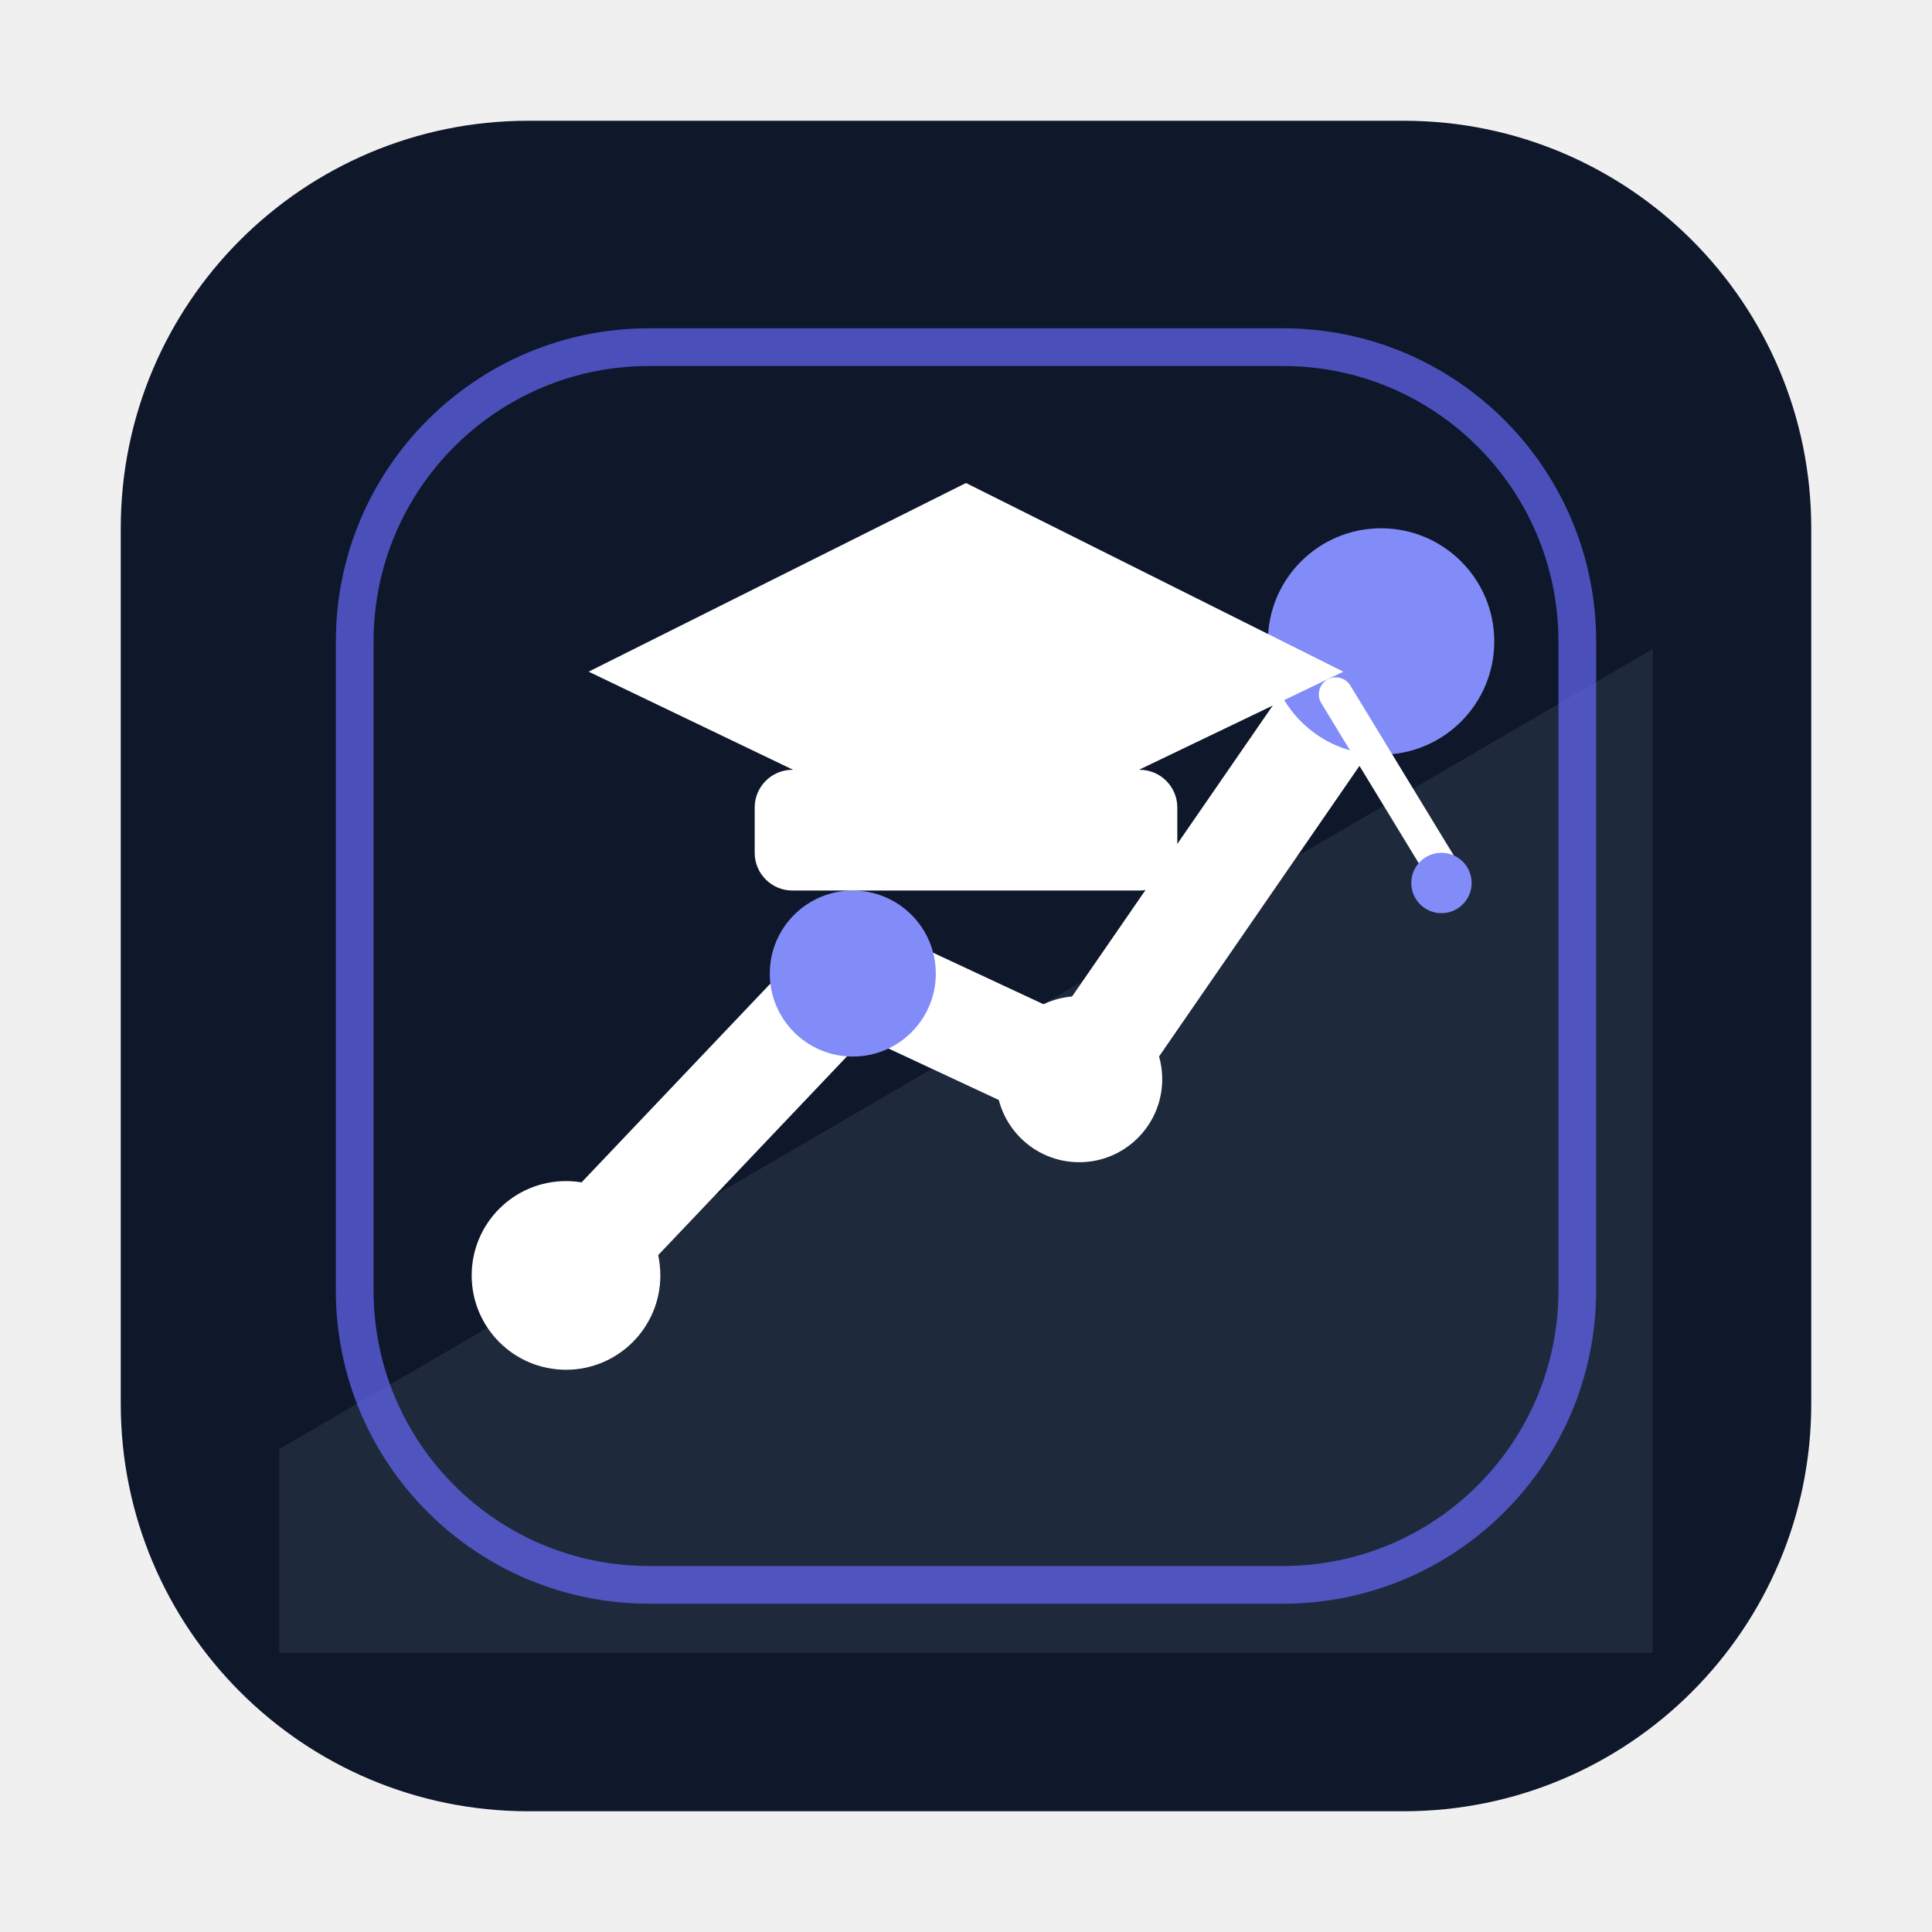
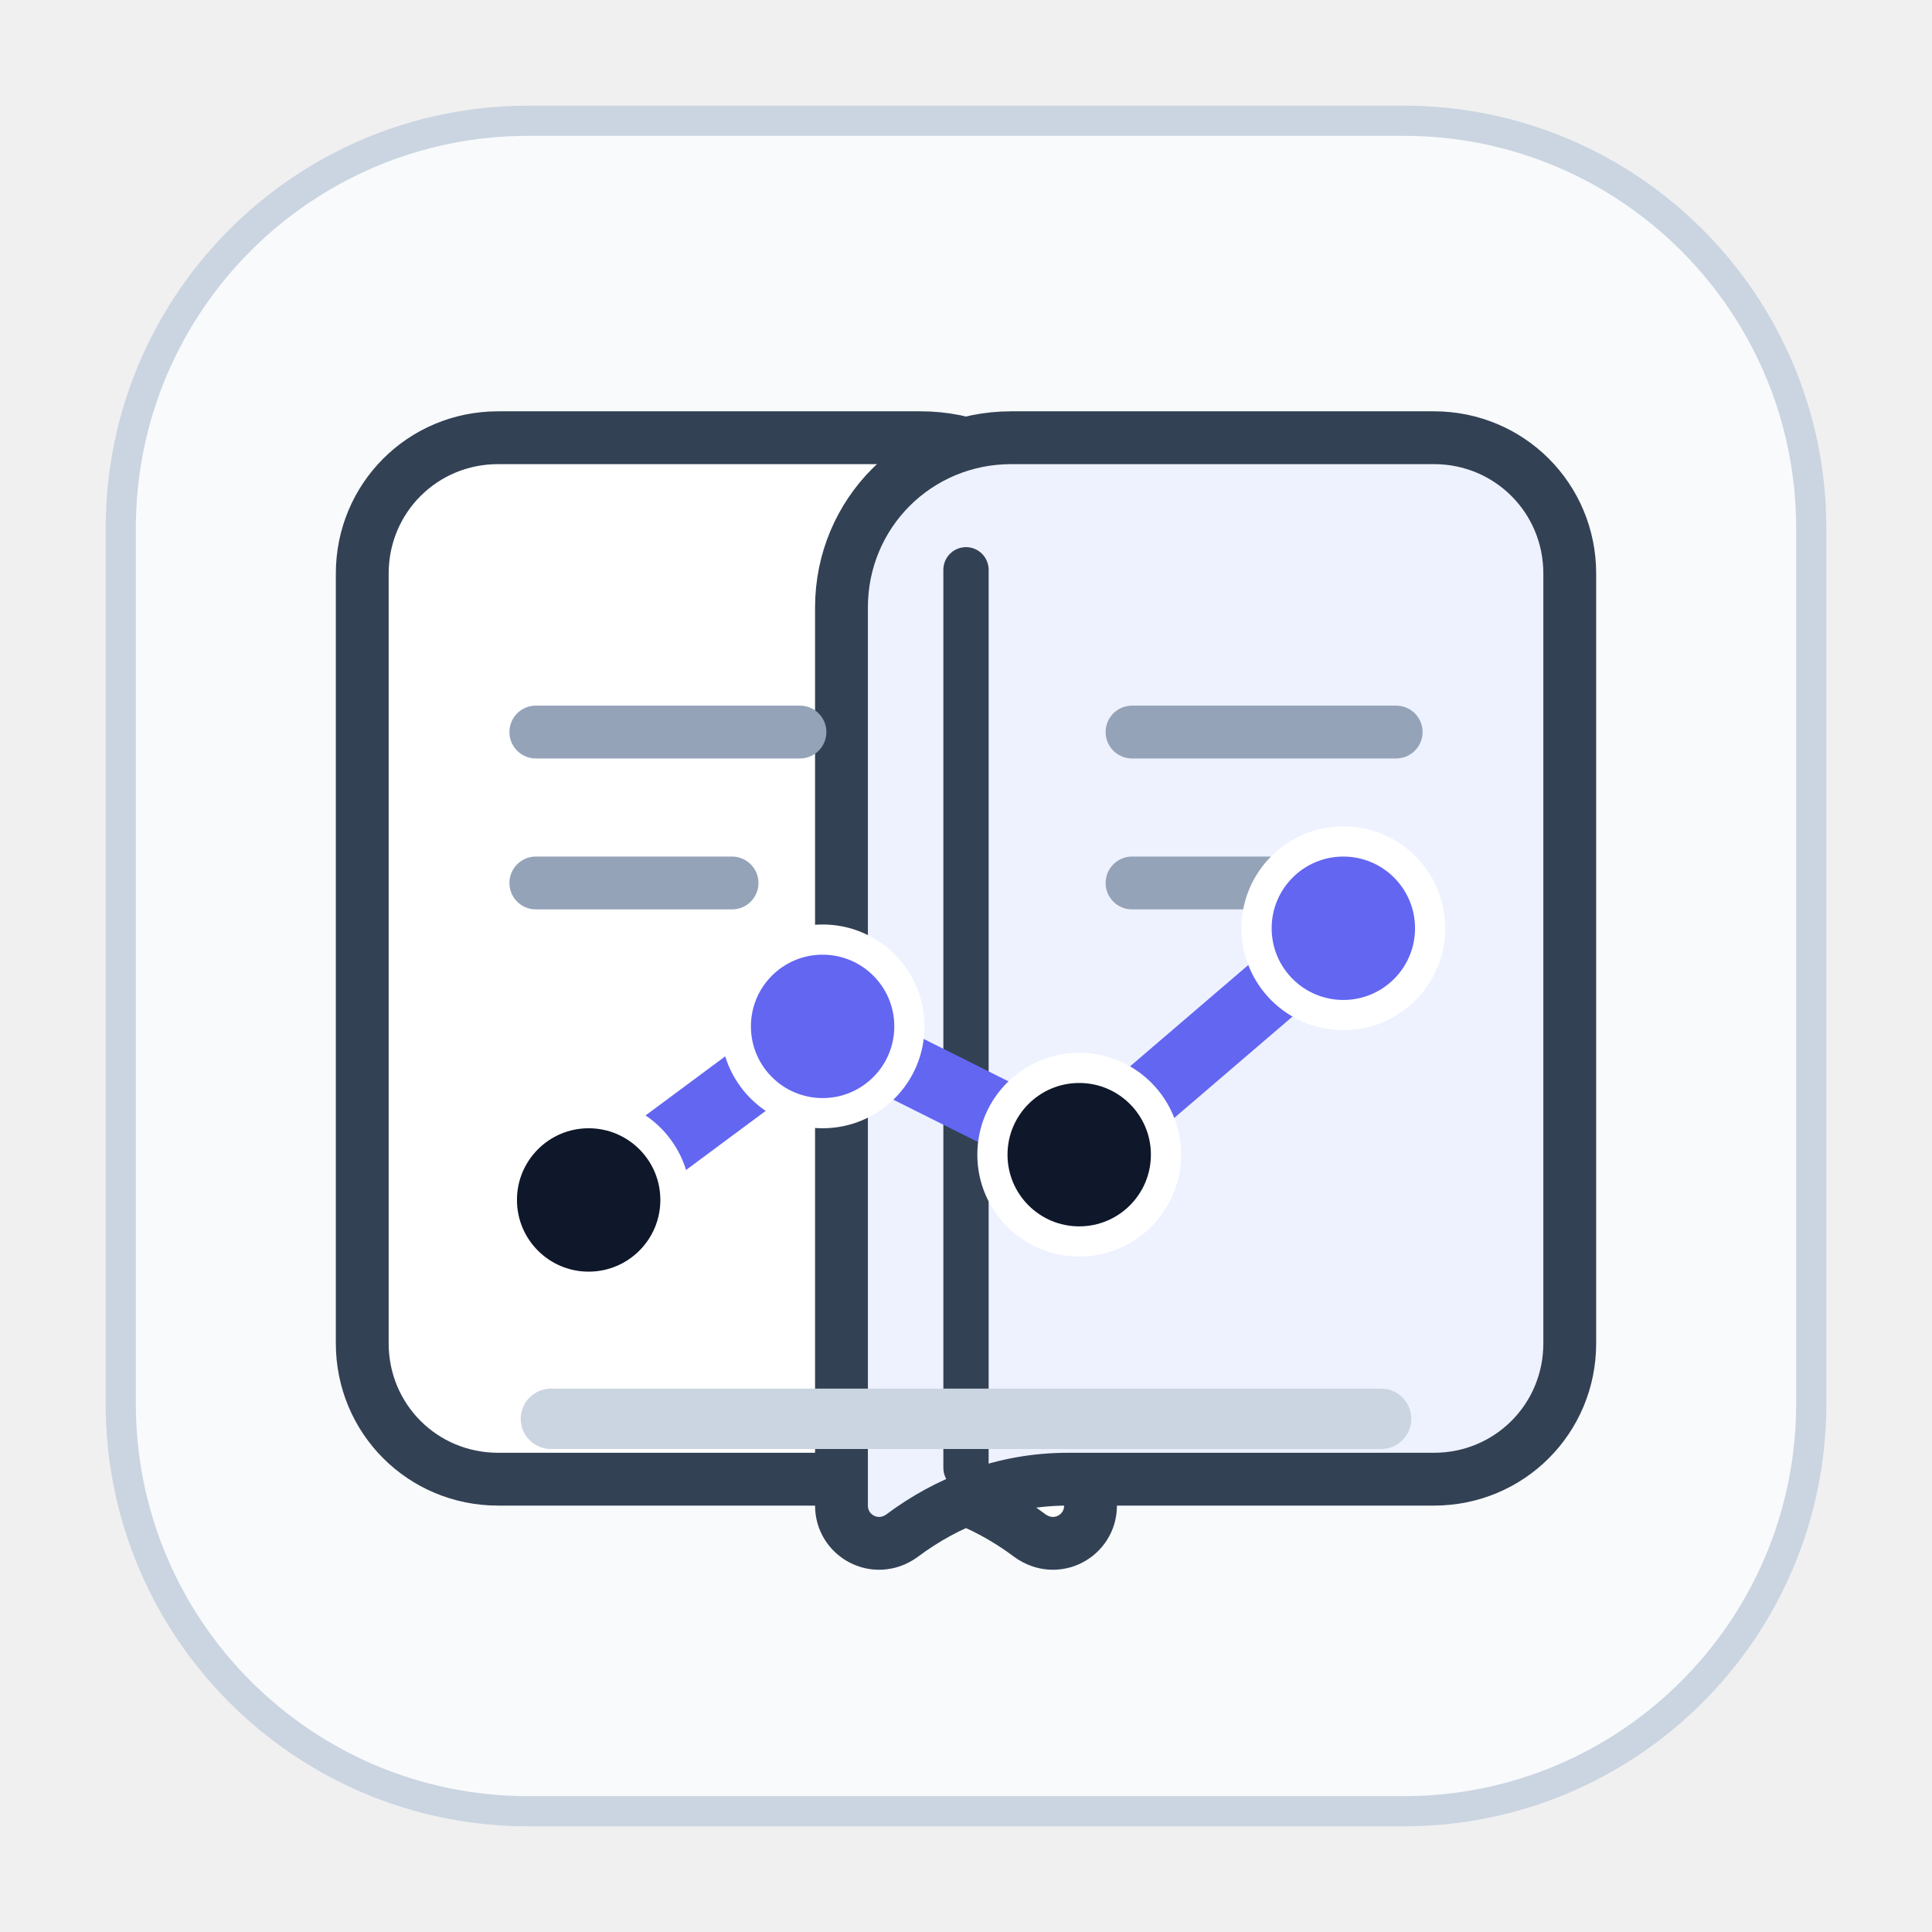
<svg xmlns="http://www.w3.org/2000/svg" viewBox="0 0 512 512" role="img" aria-labelledby="title desc">
-   <rect x="32" y="32" width="448" height="448" rx="108" fill="#0f172a" />
-   <path d="M74 384 438 172v266H74Z" fill="#1e293b" />
-   <rect x="94" y="92" width="324" height="328" rx="78" fill="none" stroke="#6366f1" stroke-opacity=".72" stroke-width="10" />
-   <path d="M150 338 226 258 286 286 366 170" fill="none" stroke="#fff" stroke-width="28" stroke-linecap="round" stroke-linejoin="round" />
-   <circle cx="150" cy="338" r="25" fill="#fff" />
-   <circle cx="226" cy="258" r="22" fill="#818cf8" />
-   <circle cx="286" cy="286" r="22" fill="#fff" />
-   <circle cx="366" cy="170" r="30" fill="#818cf8" />
-   <path d="m156 178 100-50 100 50-100 48Z" fill="#fff" />
-   <rect x="200" y="204" width="112" height="32" rx="10" fill="#fff" />
-   <path d="m354 184 28 46" stroke="#fff" stroke-width="9" stroke-linecap="round" />
-   <circle cx="382" cy="234" r="8" fill="#818cf8" />
+   <rect x="32" y="32" width="448" height="448" rx="108" fill="#f8fafc" />
+   <rect x="32" y="32" width="448" height="448" rx="108" fill="none" stroke="#cbd5e1" stroke-width="8" />
+   <path d="M96 152c0-20 16-36 36-36h112c25 0 45 20 45 45v238c0 8-9 13-16 8-12-9-27-15-44-15H132c-20 0-36-16-36-36V152Z" fill="#ffffff" stroke="#334155" stroke-width="14" />
+   <path d="M416 152c0-20-16-36-36-36H268c-25 0-45 20-45 45v238c0 8 9 13 16 8 12-9 27-15 44-15h97c20 0 36-16 36-36V152Z" fill="#eef2ff" stroke="#334155" stroke-width="14" />
+   <path d="M256 151v238" stroke="#334155" stroke-width="12" stroke-linecap="round" />
+   <path d="M142 194h70M142 234h52M300 194h70M300 234h52" stroke="#94a3b8" stroke-width="14" stroke-linecap="round" />
+   <path d="M156 318 218 272 286 306 356 246" fill="none" stroke="#6366f1" stroke-width="18" stroke-linecap="round" stroke-linejoin="round" />
+   <circle cx="156" cy="318" r="23" fill="#0f172a" stroke="#fff" stroke-width="8" />
+   <circle cx="218" cy="272" r="23" fill="#6366f1" stroke="#fff" stroke-width="8" />
+   <circle cx="286" cy="306" r="23" fill="#0f172a" stroke="#fff" stroke-width="8" />
+   <circle cx="356" cy="246" r="23" fill="#6366f1" stroke="#fff" stroke-width="8" />
+   <path d="M146 376h220" stroke="#cbd5e1" stroke-width="16" stroke-linecap="round" />
</svg>
